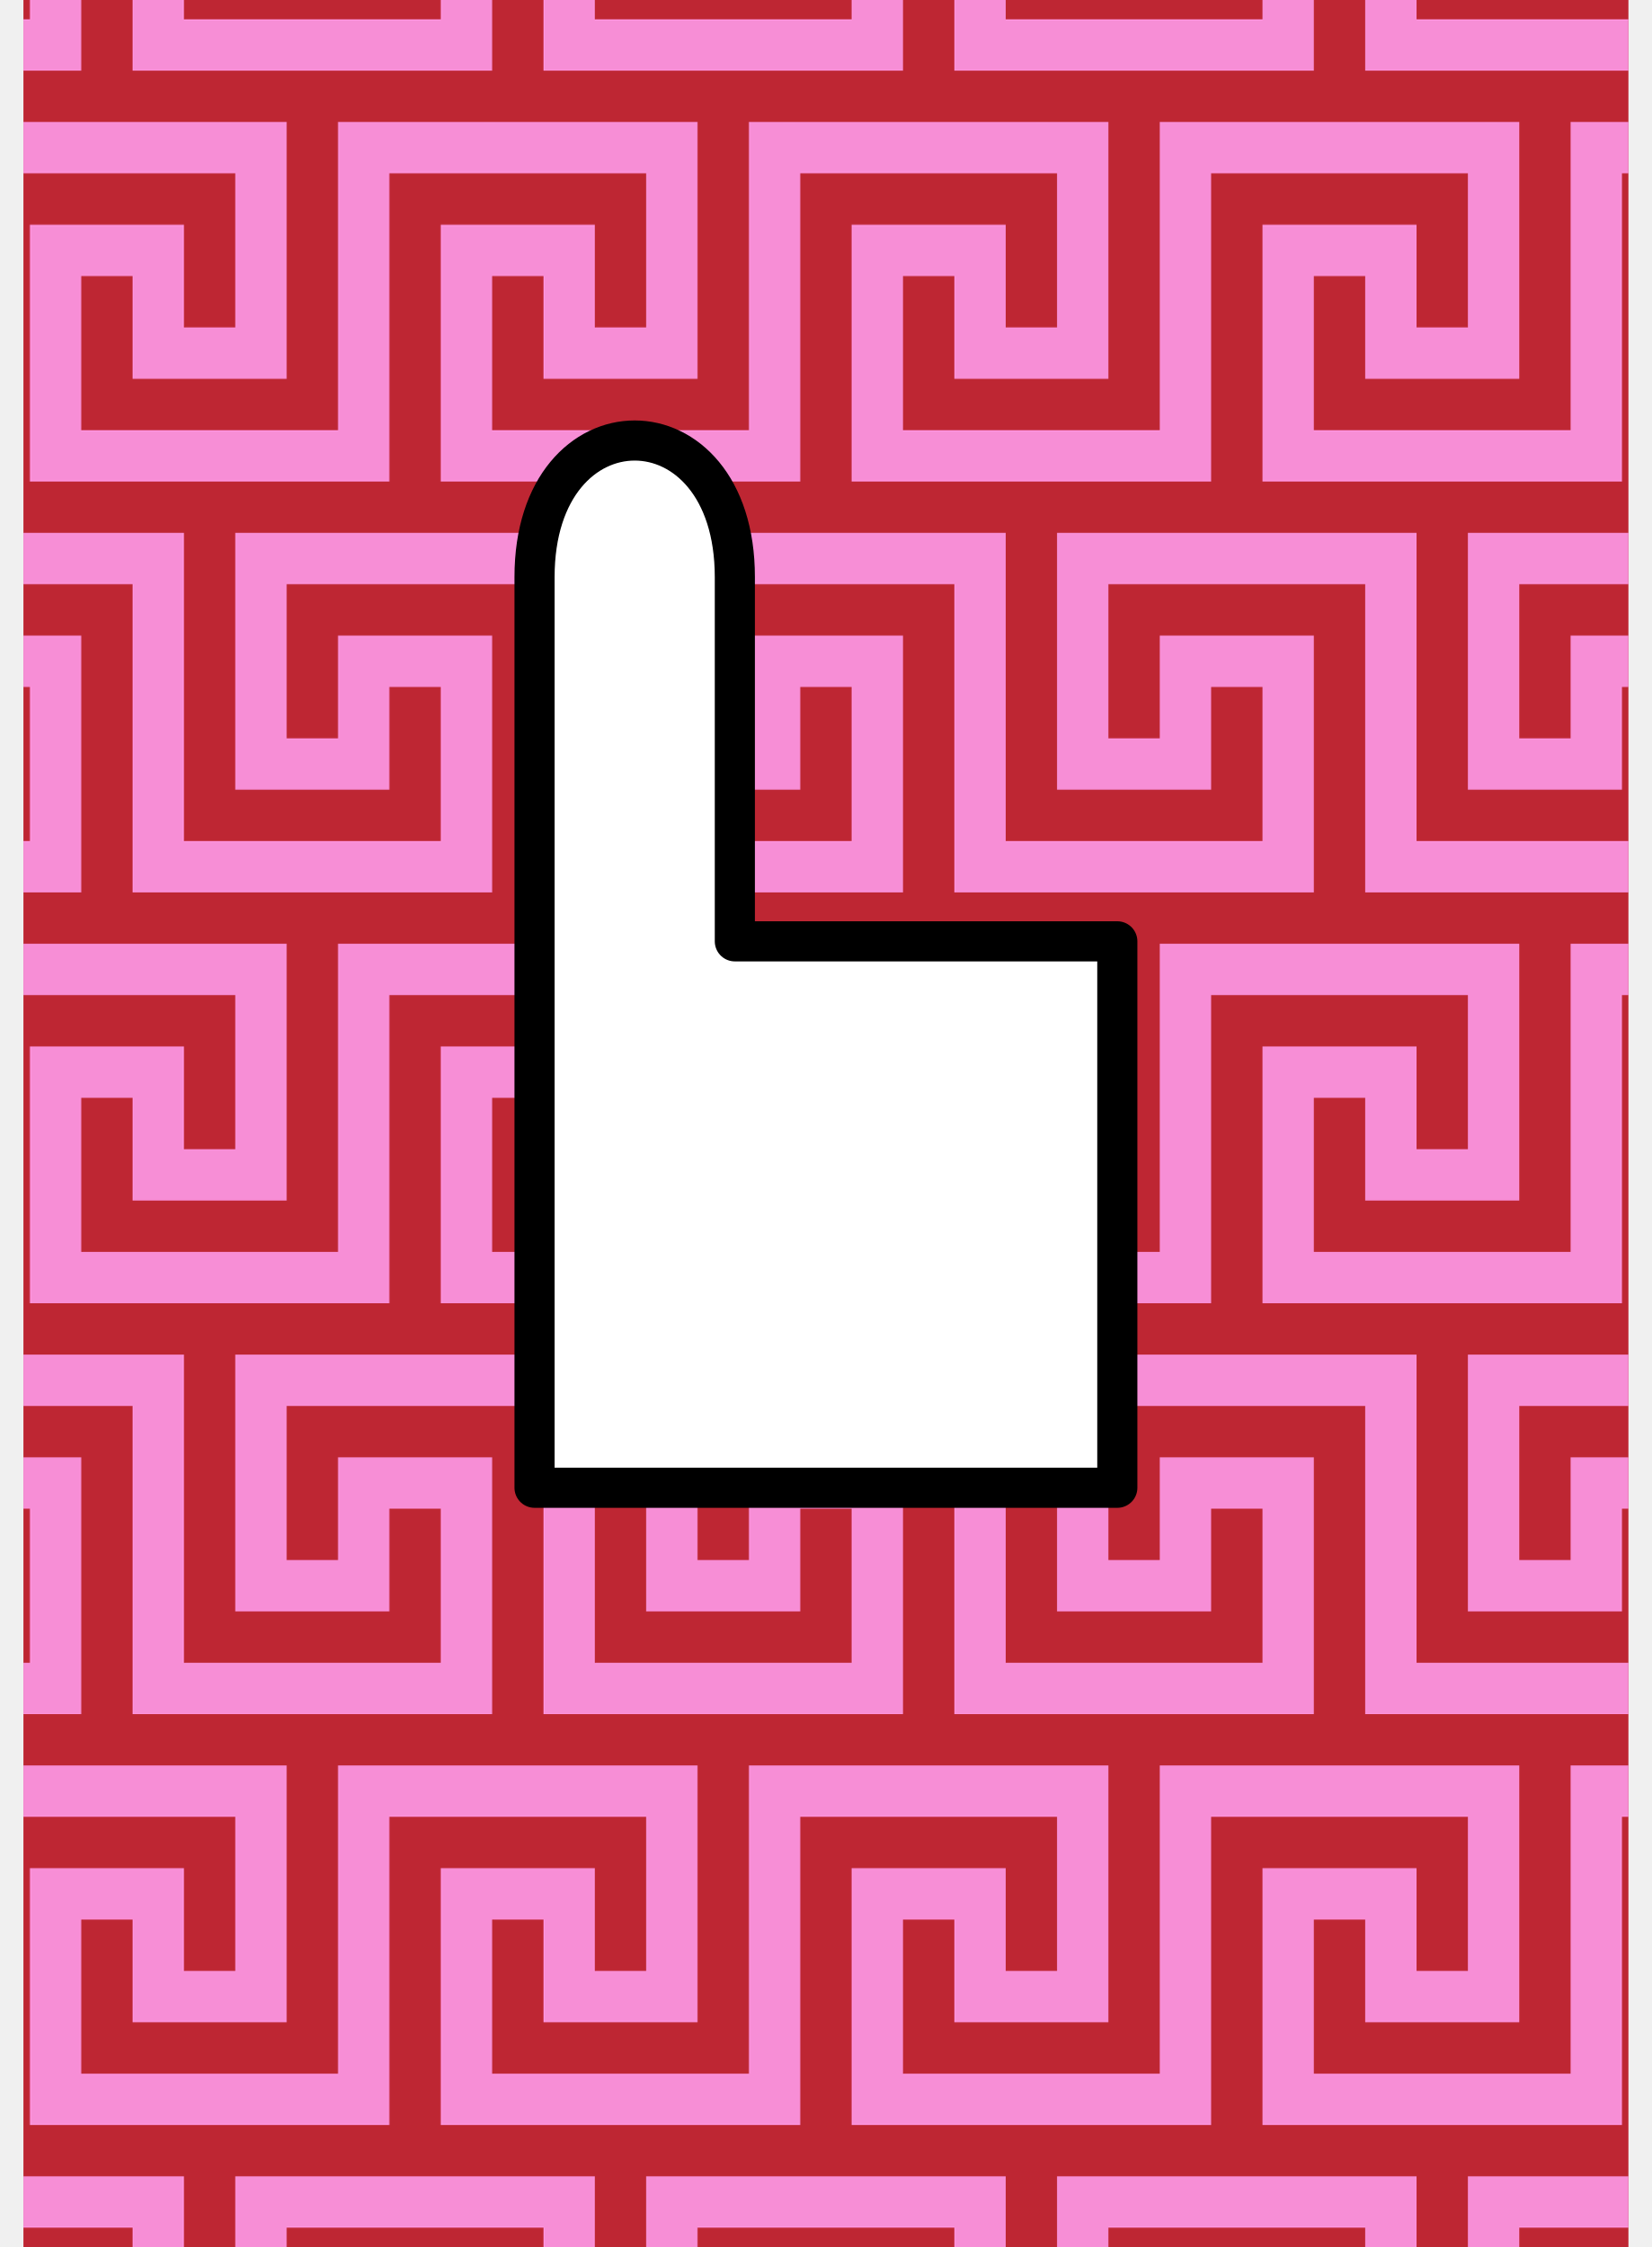
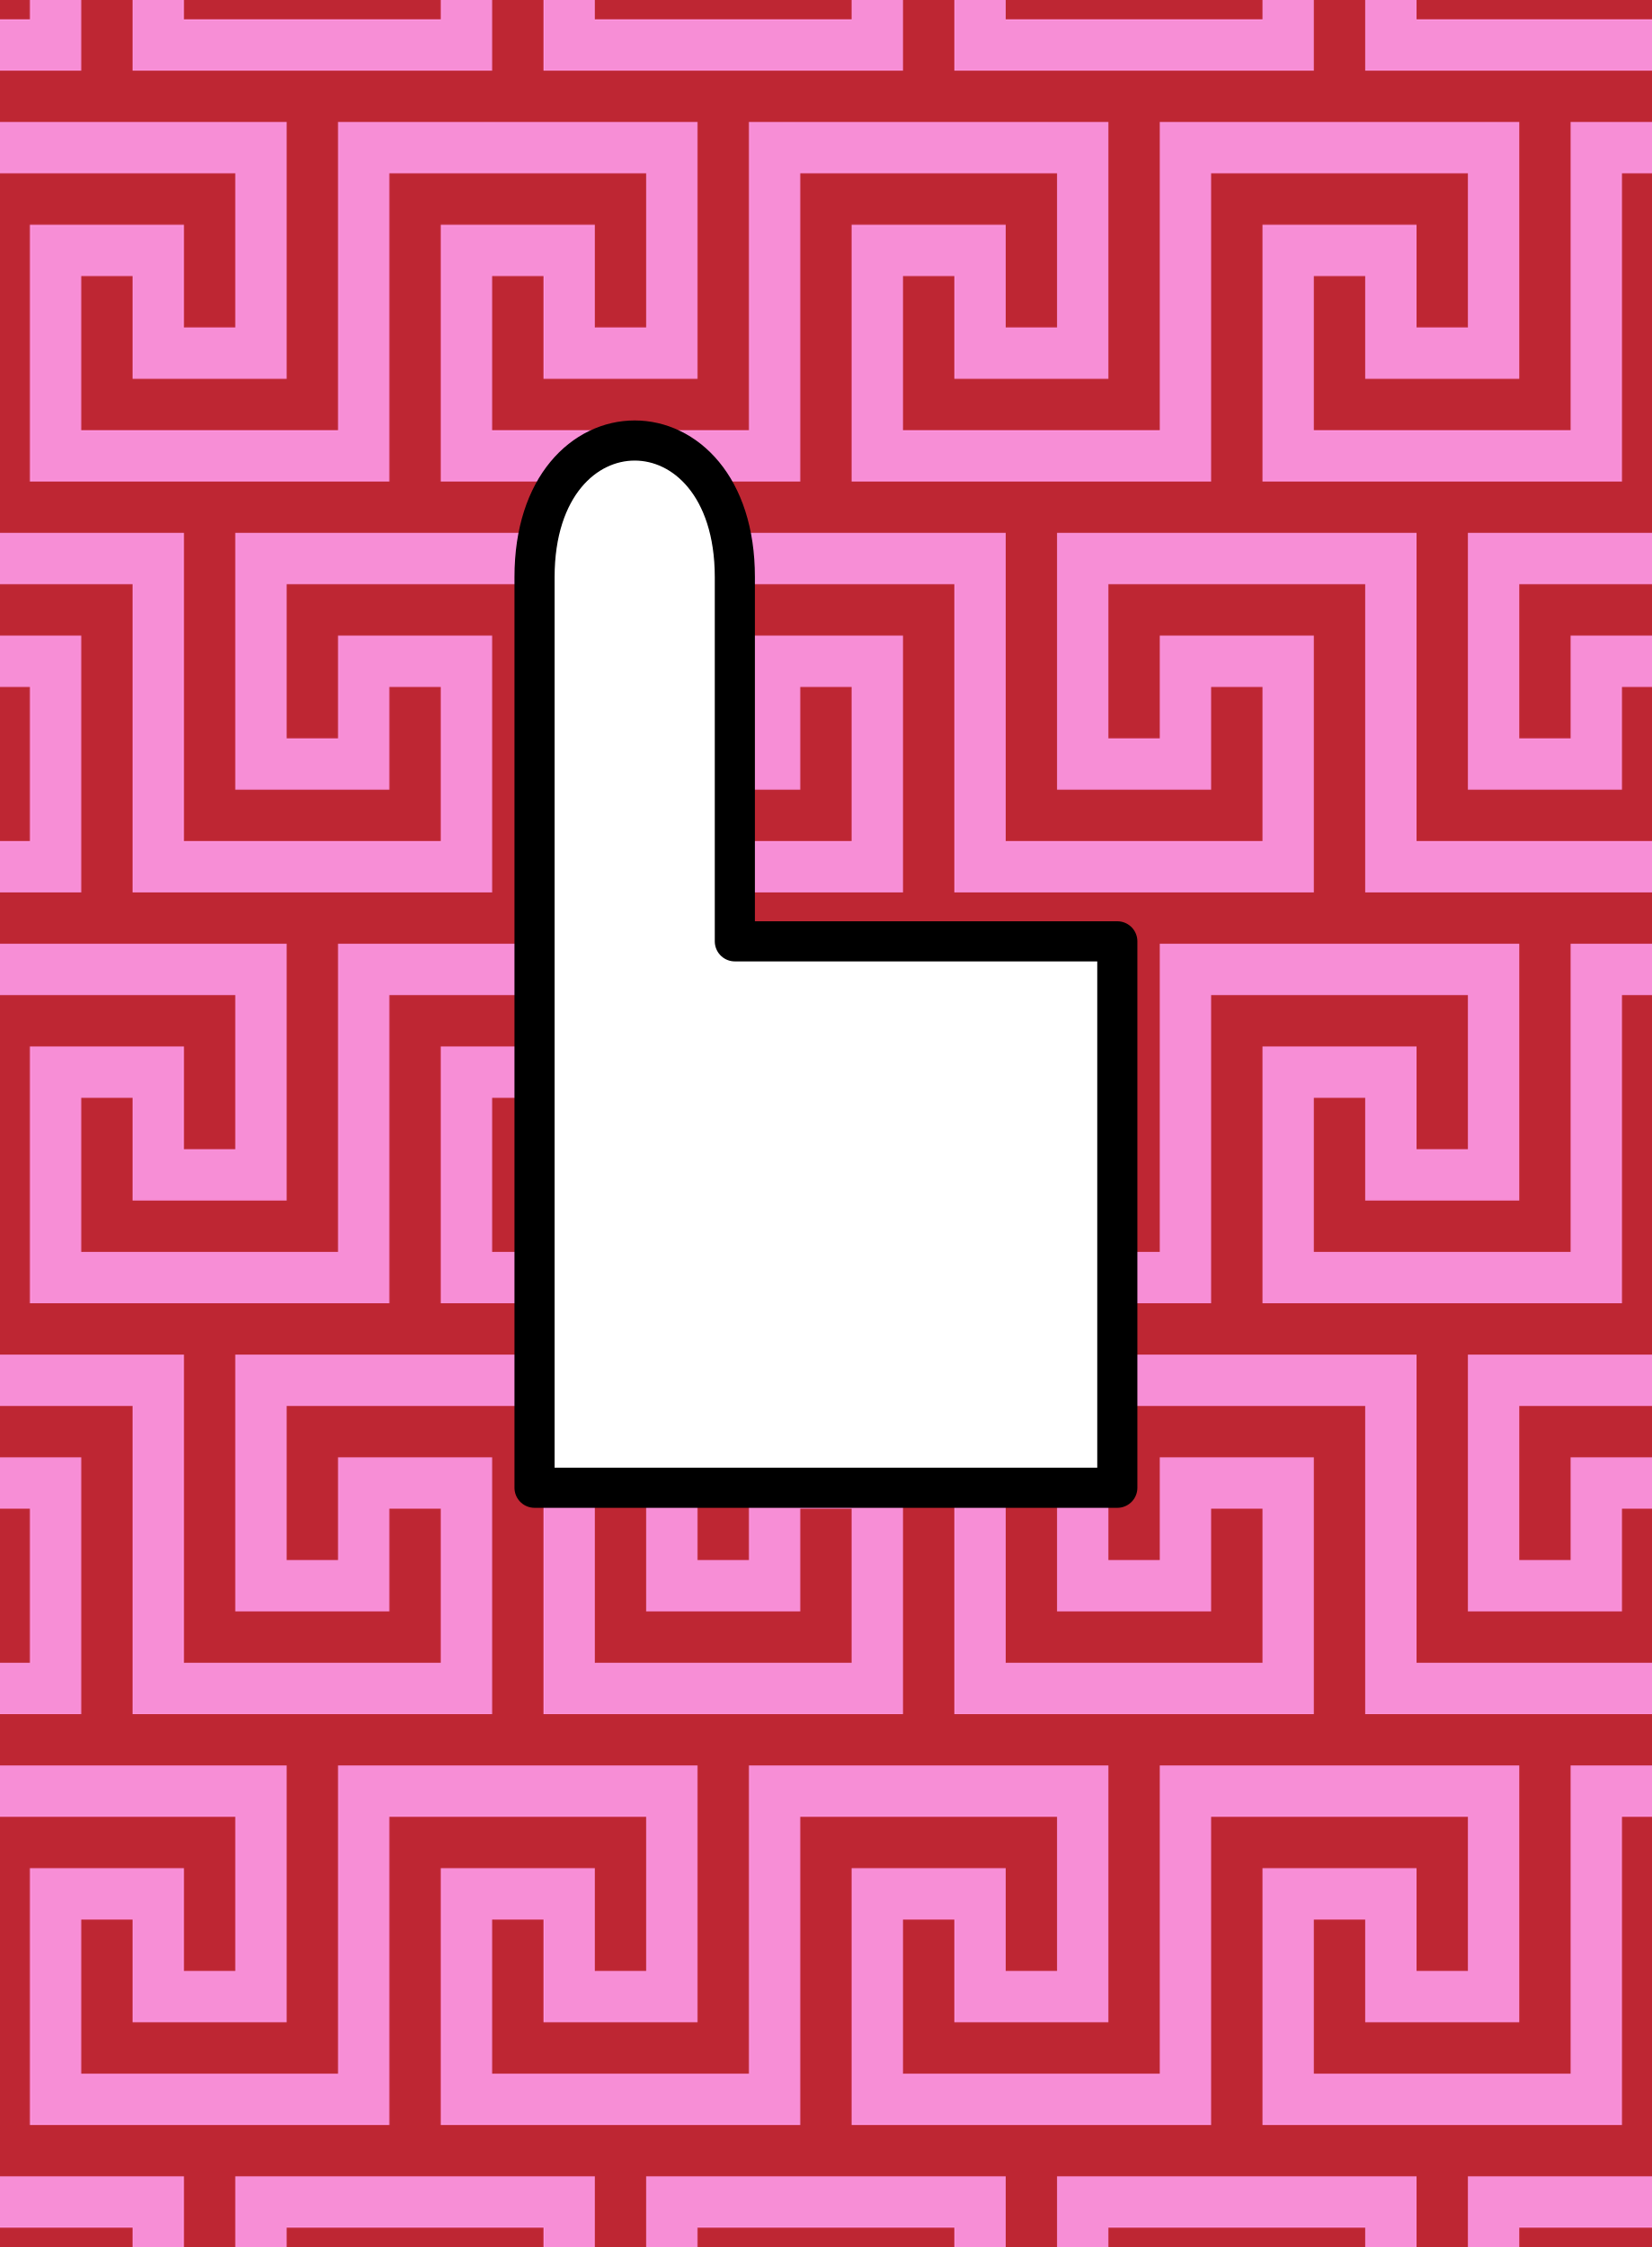
<svg xmlns="http://www.w3.org/2000/svg" width="816px" height="1110px" viewBox="-2.5 -7.5 25 35" version="1.1">
  <defs>
    <pattern id="pattern" x="0" y="0" width="32" height="64" patternUnits="userSpaceOnUse" patternTransform="scale(0.2 0.2)">
      <g id="Page-1" stroke="none" stroke-width="1" fill="none" fill-rule="evenodd">
        <g id="aztec" fill="#f78ed6">
          <path d="M0,28 L20,28 L20,16 L16,16 L16,24 L4,24 L4,4 L32,4 L32,32 L28,32 L28,8 L8,8 L8,20 L12,20 L12,12 L24,12 L24,32 L0,32 L0,28 Z M12,36 L32,36 L32,40 L16,40 L16,64 L0,64 L0,60 L12,60 L12,36 Z M28,48 L24,48 L24,60 L32,60 L32,64 L20,64 L20,44 L32,44 L32,56 L28,56 L28,48 Z M0,36 L8,36 L8,56 L0,56 L0,52 L4,52 L4,40 L0,40 L0,36 Z" id="Combined-Shape" />
        </g>
      </g>
    </pattern>
  </defs>
-   <rect x="-2.5" y="-7.5" width="25" height="35" stroke="none" style="fill: #be2633" />
-   <rect x="-2.5" y="-7.5" width="25" height="35" stroke="none" stroke-width="5px" fill="url(#pattern)" />
+   <rect x="-3.5" y="-8.5" width="27" height="37" stroke="none" style="fill: #be2633" />
+   <rect x="-3.5" y="-8.5" width="27" height="37" stroke="none" stroke-width="5px" fill="url(#pattern)" />
  <g transform="translate(-2.5,-2.5)">
    <g transform="scale(1.25,1.25)">
      <path stroke-linejoin="round" stroke-width="0.5" fill="white" stroke="black" d="M 6.369 3.191 L 6.369 14.539 L 13.631 14.539 L 13.631 7.73 L 8.865 7.73 L 8.865 3.191 C 8.865 0.922 6.369 0.922 6.369 3.191 Z  " />
    </g>
  </g>
</svg>
